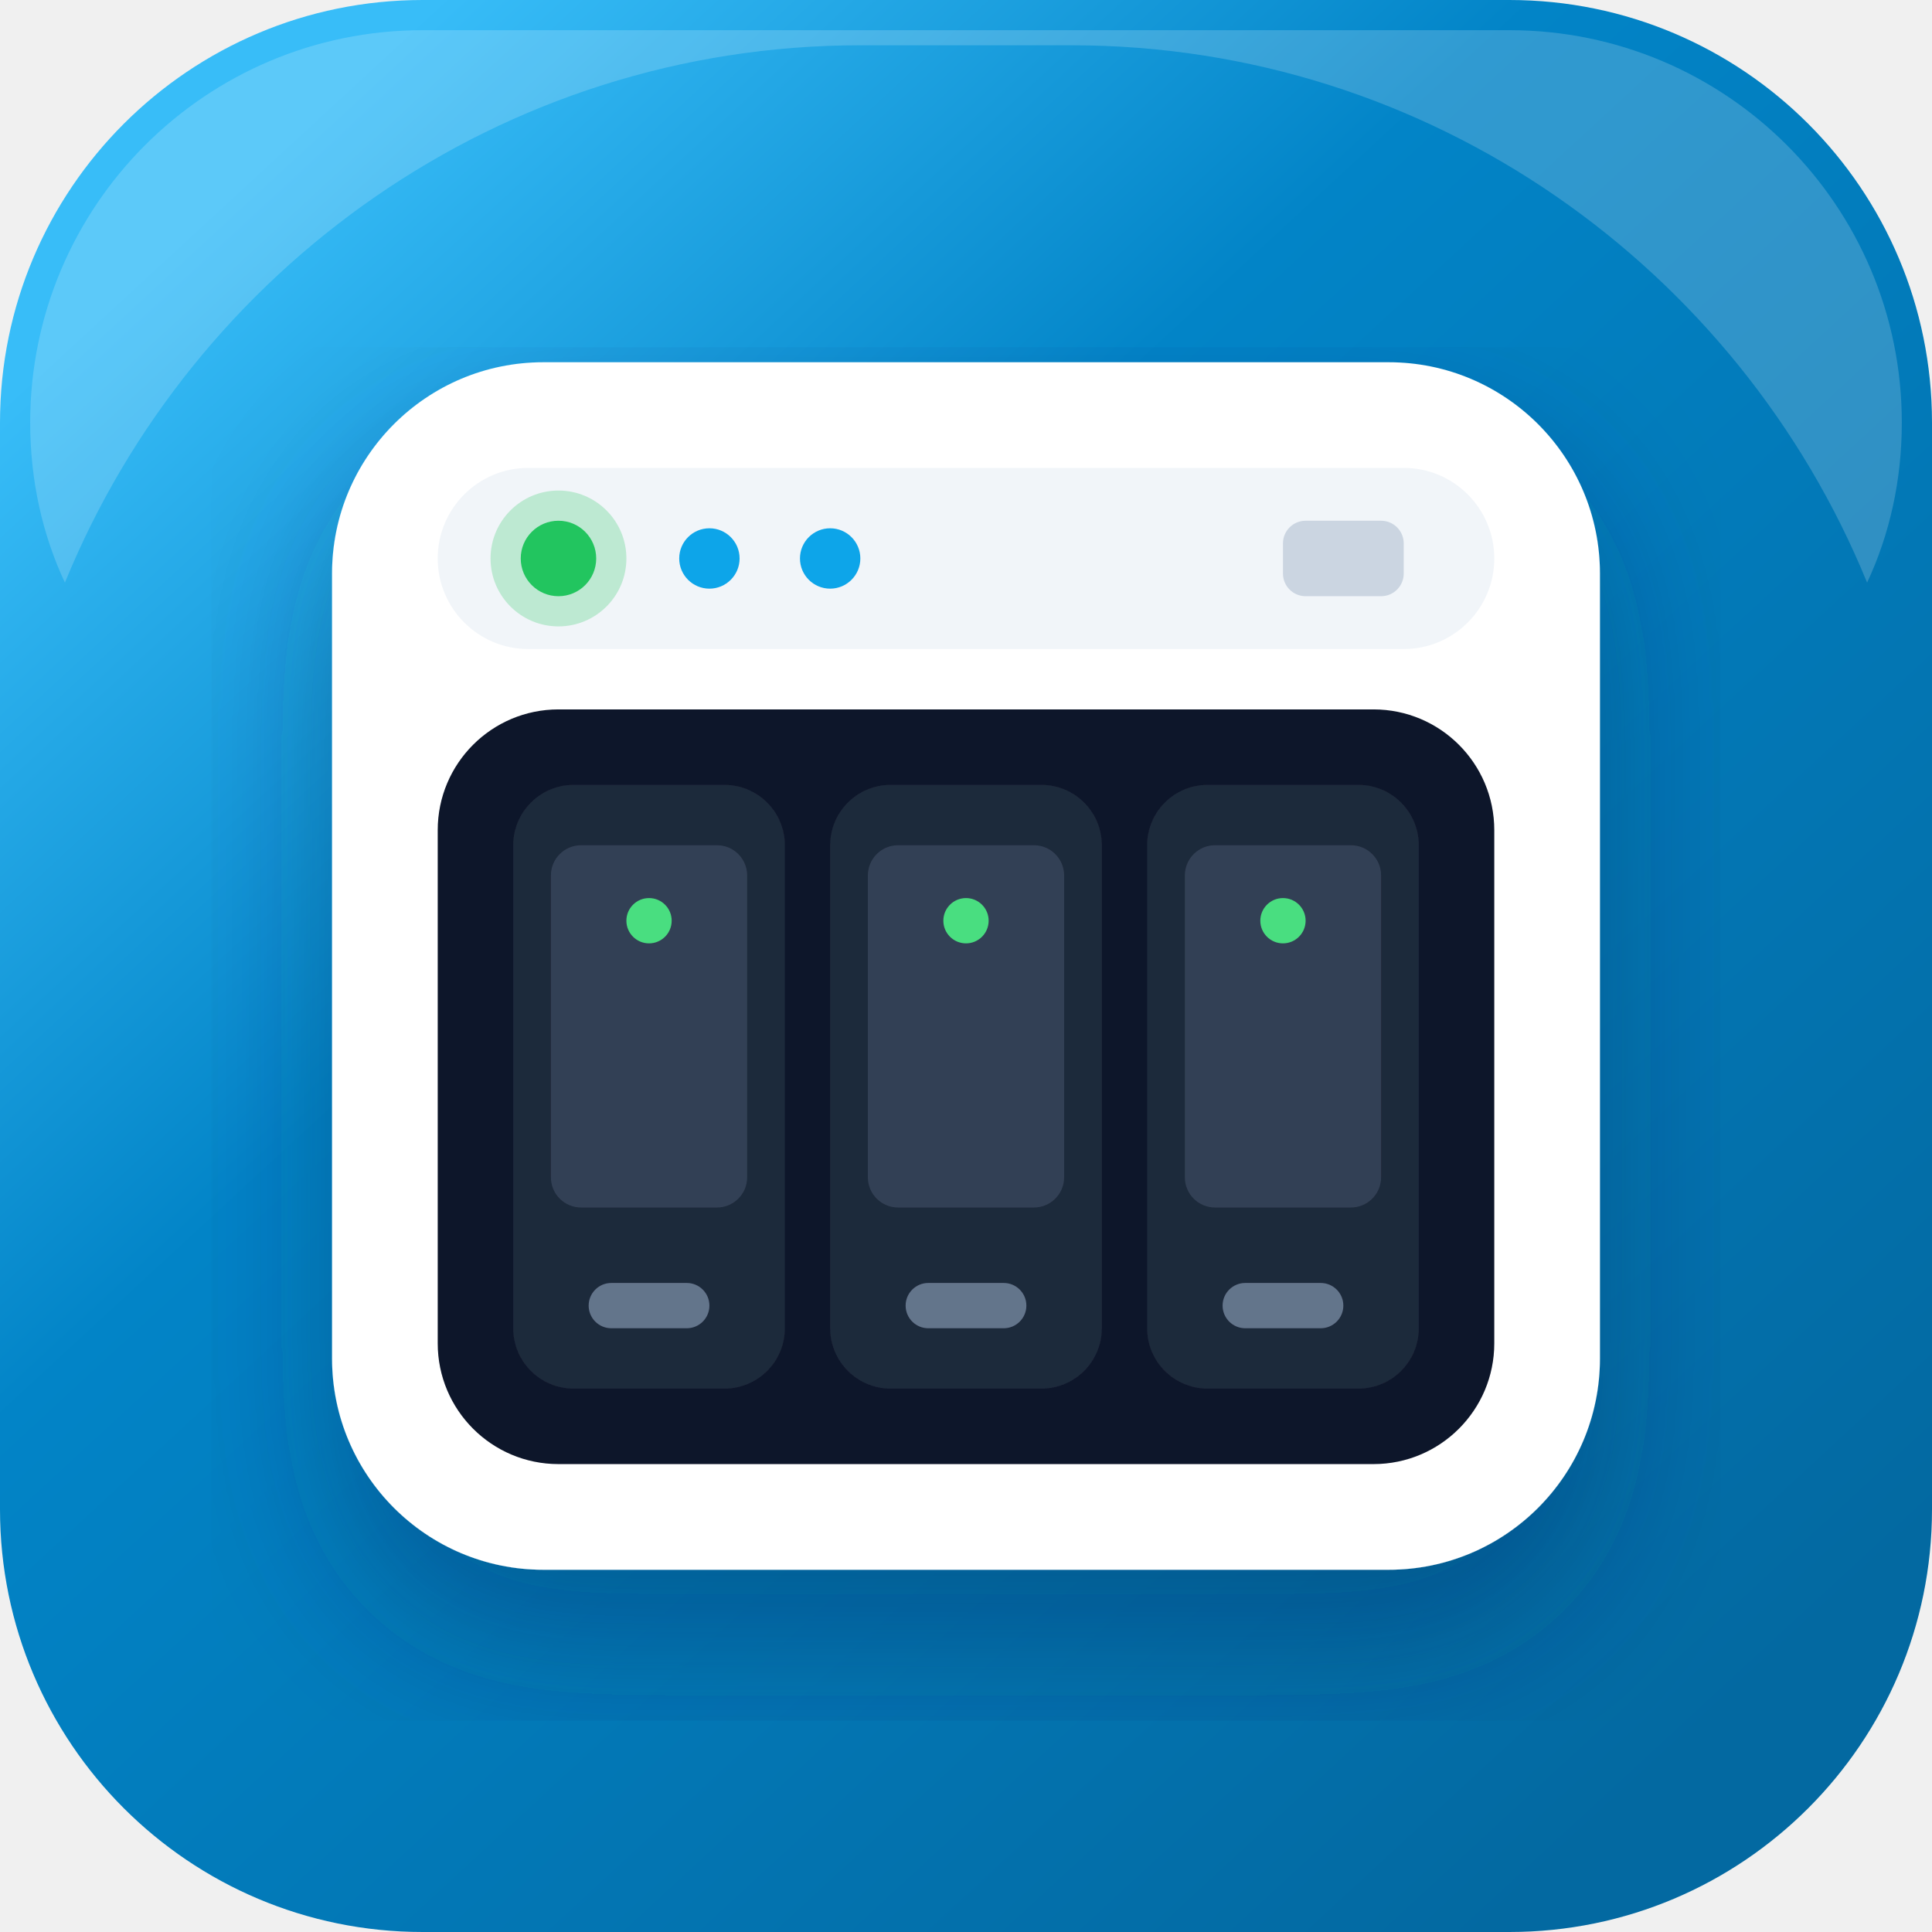
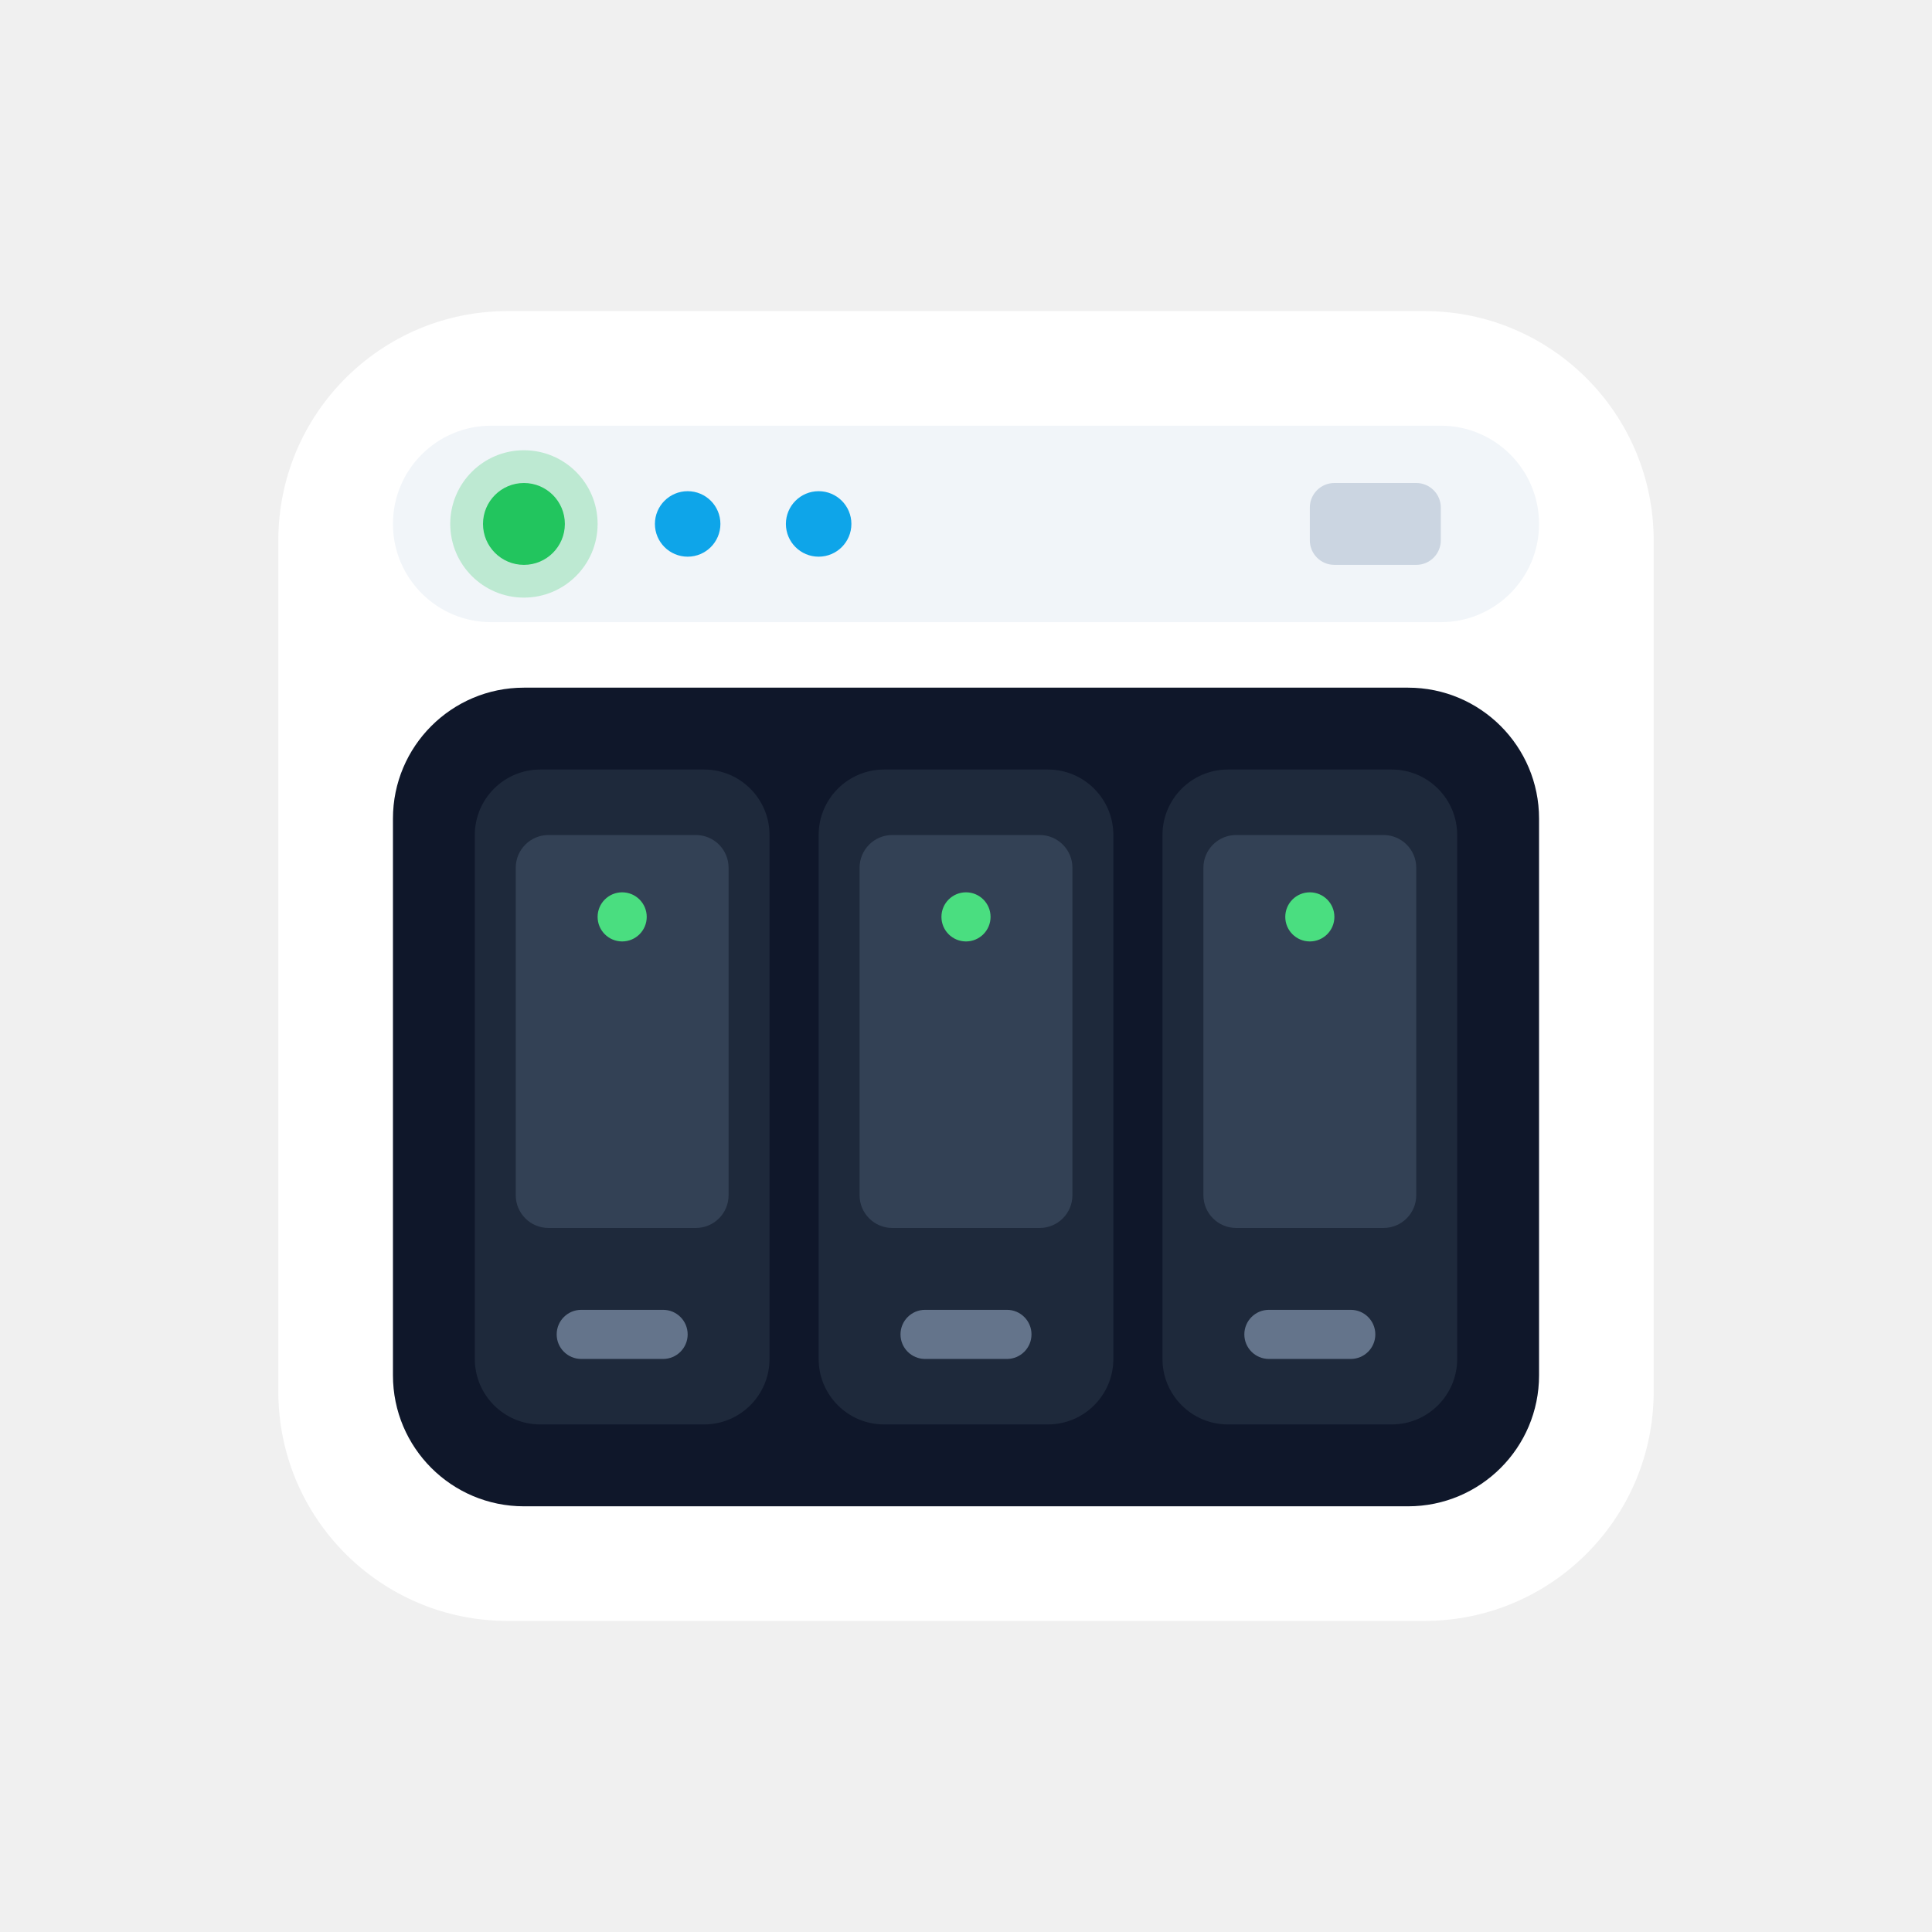
- <svg xmlns="http://www.w3.org/2000/svg" viewBox="0 0 128 128" fill="none">
-   <defs>
-     <linearGradient id="syno-nas-bg" x1="16" y1="12" x2="112" y2="116" gradientUnits="userSpaceOnUse">
-       <stop offset="0%" stop-color="#38BDF8" />
-       <stop offset="35%" stop-color="#0284C7" />
-       <stop offset="100%" stop-color="#0369A1" />
-     </linearGradient>
-     <filter id="nas-shadow" x="14" y="18" width="100" height="96" filterUnits="userSpaceOnUse" color-interpolation-filters="sRGB">
-       <feDropShadow dx="0" dy="5" stdDeviation="5" flood-color="#022859" flood-opacity="0.35" />
-     </filter>
-   </defs>
-   <rect width="128" height="128" rx="28" fill="url(#syno-nas-bg)" />
-   <path d="M28 2C13.64 2 2 13.64 2 28C2 31.8 2.8 35.4 4.3 38.6C12.8 17.8 33.2 3 57 3H71C94.8 3 115.2 17.8 123.7 38.6C125.2 35.4 126 31.8 126 28C126 13.64 114.36 2 100 2H28Z" fill="#FFFFFF" fill-opacity="0.18" />
-   <g filter="url(#nas-shadow)">
+ <svg xmlns="http://www.w3.org/2000/svg" viewBox="5 5 118 118" fill="none">
+   <g>
    <rect x="22" y="24" width="84" height="80" rx="14" fill="#FFFFFF" />
    <rect x="29" y="31" width="70" height="12" rx="6" fill="#F1F5F9" />
    <circle cx="37" cy="37" r="4.5" fill="#22C55E" fill-opacity="0.25" />
    <circle cx="37" cy="37" r="2.5" fill="#22C55E" />
    <circle cx="47" cy="37" r="2" fill="#0EA5E9" />
    <circle cx="55" cy="37" r="2" fill="#0EA5E9" />
    <rect x="85" y="34.5" width="8" height="5" rx="1.5" fill="#CBD5E1" />
    <rect x="29" y="47" width="70" height="50" rx="8" fill="#0F172A" />
    <rect x="34" y="52" width="18" height="40" rx="4" fill="#1E293B" />
    <rect x="36.5" y="56" width="13" height="24" rx="2" fill="#334155" />
    <circle cx="43" cy="61" r="1.5" fill="#4ADE80" />
    <rect x="39" y="85" width="8" height="3" rx="1.5" fill="#64748B" />
    <rect x="55" y="52" width="18" height="40" rx="4" fill="#1E293B" />
    <rect x="57.5" y="56" width="13" height="24" rx="2" fill="#334155" />
    <circle cx="64" cy="61" r="1.5" fill="#4ADE80" />
    <rect x="60" y="85" width="8" height="3" rx="1.5" fill="#64748B" />
    <rect x="76" y="52" width="18" height="40" rx="4" fill="#1E293B" />
    <rect x="78.5" y="56" width="13" height="24" rx="2" fill="#334155" />
    <circle cx="85" cy="61" r="1.5" fill="#4ADE80" />
    <rect x="81" y="85" width="8" height="3" rx="1.5" fill="#64748B" />
  </g>
</svg>
